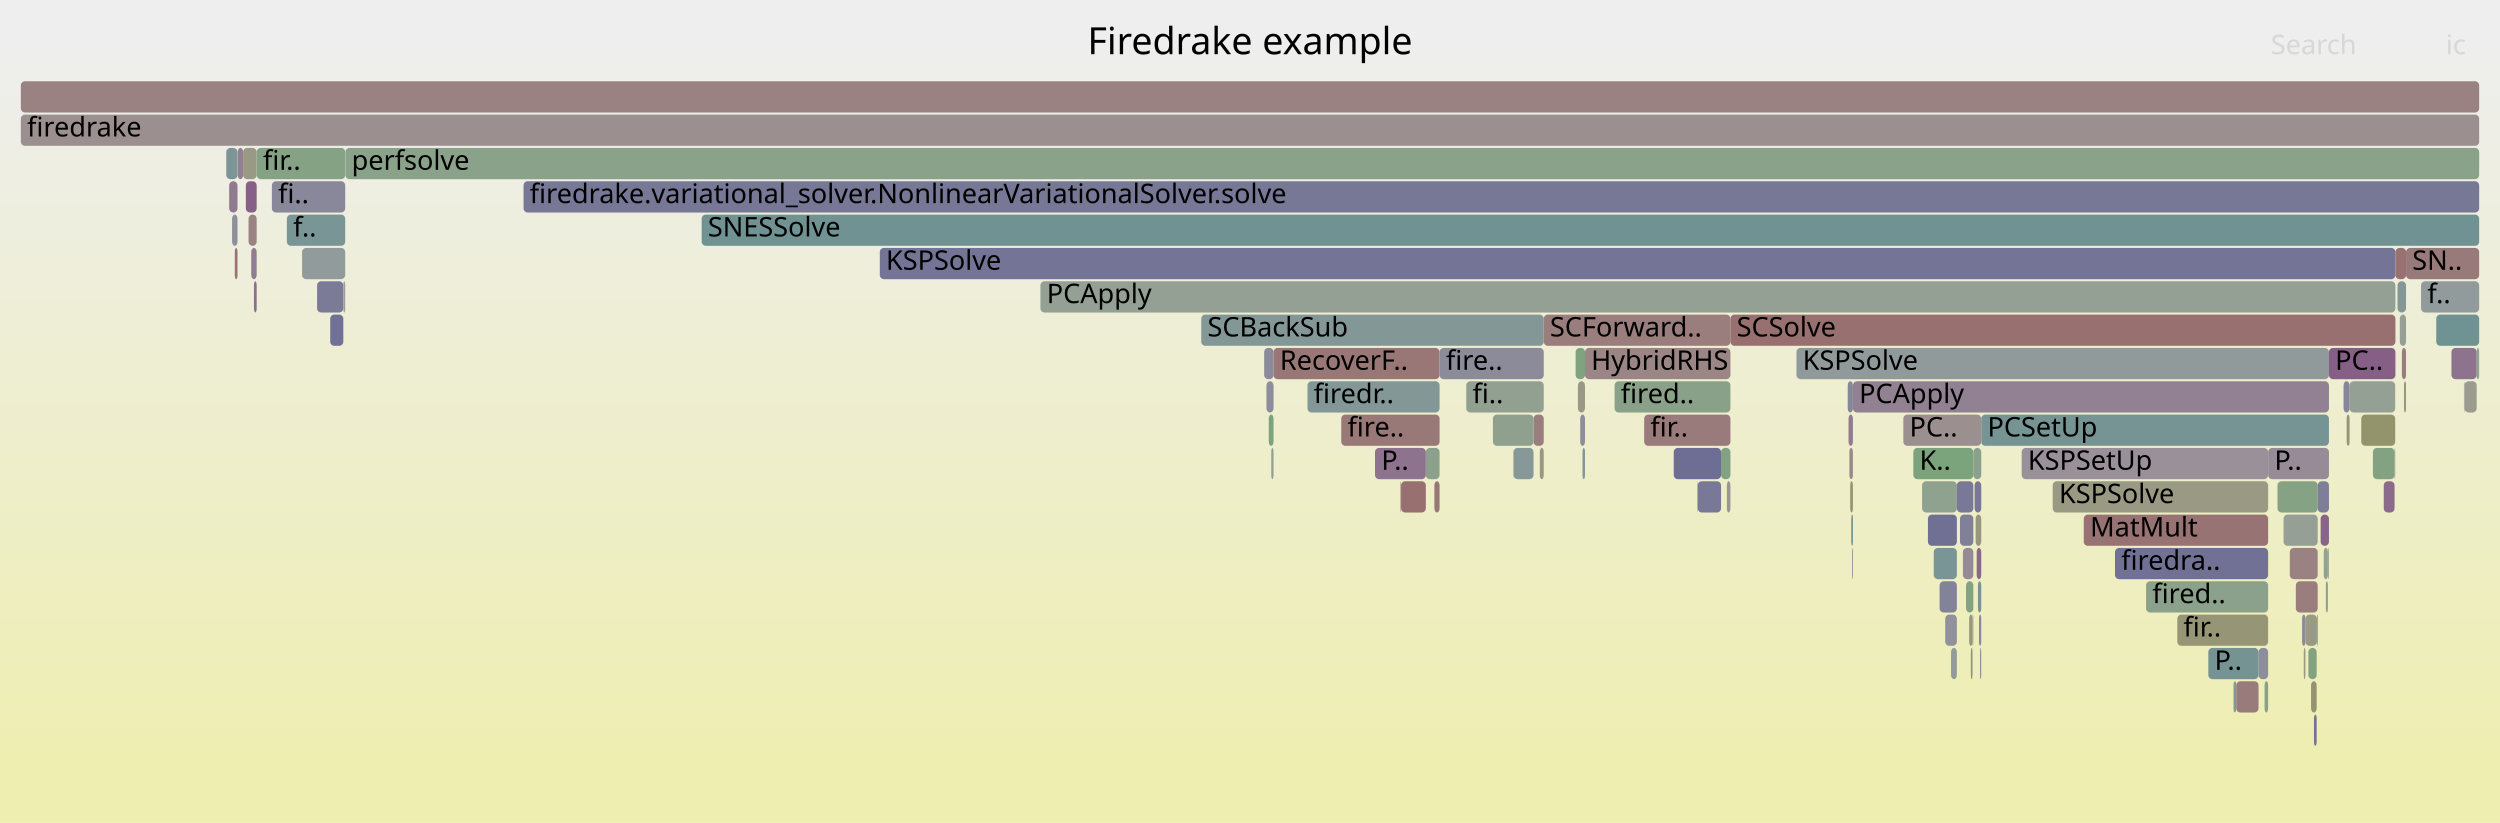
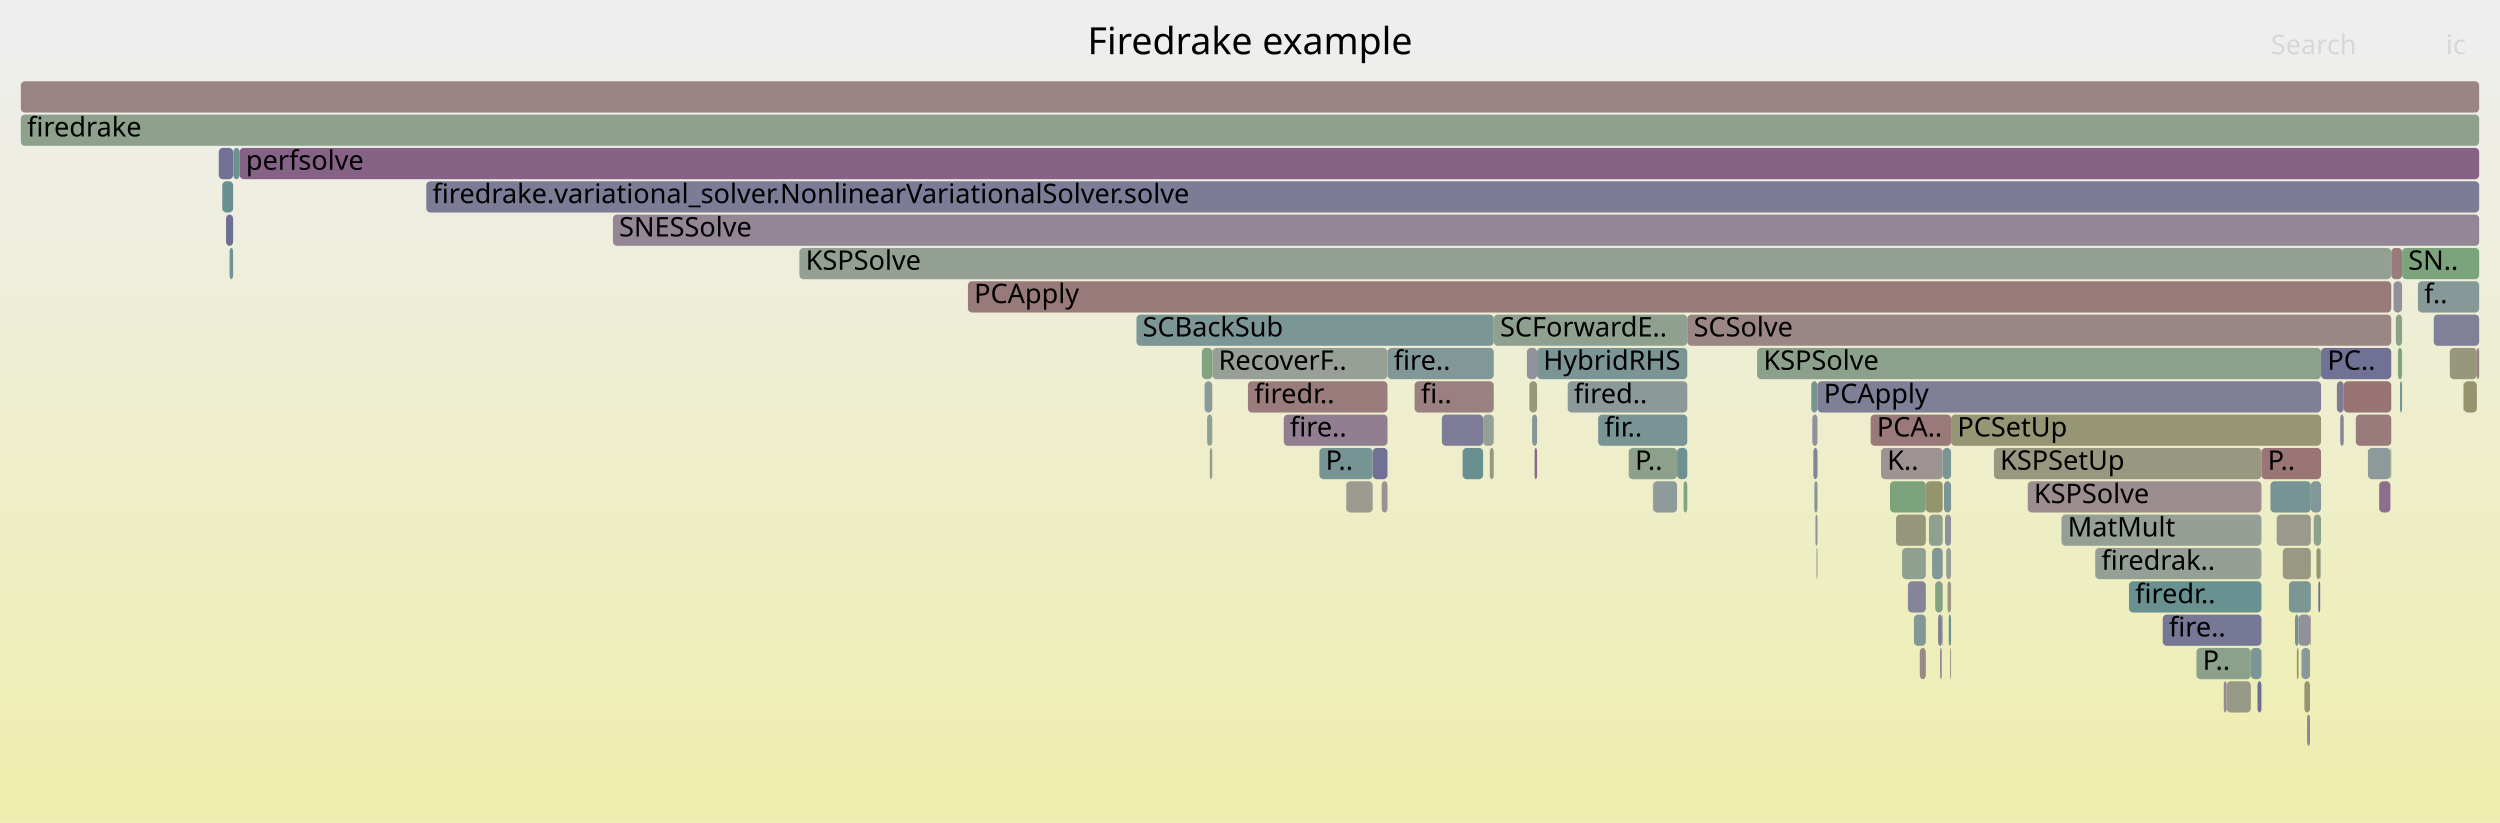
<svg xmlns="http://www.w3.org/2000/svg" version="1.1" width="1200" height="395" viewBox="0 0 1200 395">
  <defs>
    <linearGradient id="background" y1="0" y2="1" x1="0" x2="0">
      <stop stop-color="#eeeeee" offset="5%" />
      <stop stop-color="#eeeeb0" offset="95%" />
    </linearGradient>
  </defs>
  <style type="text/css">
	text { font-family:Verdana; font-size:13px; fill:rgb(0,0,0); }
	#search, #ignorecase { opacity:0.1; cursor:pointer; }
	#search:hover, #search.show, #ignorecase:hover, #ignorecase.show { opacity:1; }
	#subtitle { text-anchor:middle; font-color:rgb(160,160,160); }
	#title { text-anchor:middle; font-size:18px}
	#unzoom { cursor:pointer; }
	#frames &gt; *:hover { stroke:black; stroke-width:0.5; cursor:pointer; }
	.hide { display:none; }
	.parent { opacity:0.5; }
</style>
  <rect x="0.0" y="0" width="1200.0" height="395.0" fill="url(#background)" />
  <text id="title" x="600.00" y="26">Firedrake example</text>
  <text id="details" x="10.00" y="377"> </text>
  <text id="unzoom" x="10.00" y="26" class="hide">Reset Zoom</text>
  <text id="search" x="1090.00" y="26">Search</text>
  <text id="ignorecase" x="1174.00" y="26">ic</text>
  <text id="matched" x="1090.00" y="377"> </text>
  <g id="frames">
    <g>
-       <rect x="947.2" y="215" width="3.8" height="15.0" fill="rgb(139.205,161.06,139.205)" rx="2" ry="2" />
-       <text x="950.24" y="225.5" />
-     </g>
-     <g>
-       <rect x="627.6" y="183" width="63.4" height="15.0" fill="rgb(130.577,150.89,150.89)" rx="2" ry="2" />
-       <text x="630.56" y="193.5">firedr..</text>
-     </g>
-     <g>
-       <rect x="152.2" y="135" width="12.6" height="15.0" fill="rgb(123.295,123.295,151.283)" rx="2" ry="2" />
-       <text x="155.22" y="145.5" />
-     </g>
-     <g>
-       <rect x="606.8" y="167" width="4.5" height="15.0" fill="rgb(138.361,138.361,154.199)" rx="2" ry="2" />
-       <text x="609.75" y="177.5" />
-     </g>
-     <g>
-       <rect x="951.0" y="199" width="166.9" height="15.0" fill="rgb(118.939,147.873,147.873)" rx="2" ry="2" />
-       <text x="953.98" y="209.5">PCSetUp</text>
-     </g>
-     <g>
-       <rect x="1127.8" y="183" width="21.9" height="15.0" fill="rgb(146.536,159.866,146.536)" rx="2" ry="2" />
-       <text x="1130.83" y="193.5" />
-     </g>
-     <g>
-       <rect x="889.0" y="263" width="0.4" height="15.0" fill="rgb(147.805,131.875,147.805)" rx="2" ry="2" />
-       <text x="891.96" y="273.5" />
-     </g>
-     <g>
-       <rect x="1188.8" y="167" width="1.2" height="15.0" fill="rgb(145.276,160.071,145.276)" rx="2" ry="2" />
-       <text x="1191.80" y="177.5" />
-     </g>
-     <g>
-       <rect x="10.0" y="39" width="1180.0" height="15.0" fill="rgb(154.341,129.95,129.95)" rx="2" ry="2" />
+       <rect x="924.4" y="231" width="8.1" height="15.0" fill="rgb(147.948,147.948,109.288)" rx="2" ry="2" />
+       <text x="927.38" y="241.5" />
+     </g>
+     <g>
+       <rect x="711.9" y="199" width="5.1" height="15.0" fill="rgb(147.363,159.732,147.363)" rx="2" ry="2" />
+       <text x="714.87" y="209.5" />
+     </g>
+     <g>
+       <rect x="925.9" y="247" width="6.6" height="15.0" fill="rgb(143.948,160.288,143.948)" rx="2" ry="2" />
+       <text x="928.89" y="257.5" />
+     </g>
+     <g>
+       <rect x="910.1" y="247" width="14.3" height="15.0" fill="rgb(150.492,150.492,121.615)" rx="2" ry="2" />
+       <text x="913.10" y="257.5" />
+     </g>
+     <g>
+       <rect x="580.7" y="215" width="1.2" height="15.0" fill="rgb(154.563,154.563,141.342)" rx="2" ry="2" />
+       <text x="583.66" y="225.5" />
+     </g>
+     <g>
+       <rect x="106.7" y="87" width="5.2" height="15.0" fill="rgb(104.555,144.144,144.144)" rx="2" ry="2" />
+       <text x="109.73" y="97.5" />
+     </g>
+     <g>
+       <rect x="294.2" y="103" width="895.8" height="15.0" fill="rgb(148.77,134.348,148.77)" rx="2" ry="2" />
+       <text x="297.16" y="113.5">SNESSolve</text>
+     </g>
+     <g>
+       <rect x="112.0" y="71" width="3.0" height="15.0" fill="rgb(107.01,144.78,144.78)" rx="2" ry="2" />
+       <text x="114.99" y="81.5" />
+     </g>
+     <g>
+       <rect x="545.5" y="151" width="171.5" height="15.0" fill="rgb(123.958,149.174,149.174)" rx="2" ry="2" />
+       <text x="548.45" y="161.5">SCBackSub</text>
+     </g>
+     <g>
+       <rect x="932.1" y="295" width="0.4" height="15.0" fill="rgb(155.142,155.142,144.152)" rx="2" ry="2" />
+       <text x="935.08" y="305.5" />
+     </g>
+     <g>
+       <rect x="935.4" y="295" width="1.1" height="15.0" fill="rgb(107.174,144.823,144.823)" rx="2" ry="2" />
+       <text x="938.37" y="305.5" />
+     </g>
+     <g>
+       <rect x="928.9" y="279" width="3.6" height="15.0" fill="rgb(130.935,162.406,130.935)" rx="2" ry="2" />
+       <text x="931.86" y="289.5" />
+     </g>
+     <g>
+       <rect x="1147.4" y="215" width="0.4" height="15.0" fill="rgb(125.36,163.314,125.36)" rx="2" ry="2" />
+       <text x="1150.40" y="225.5" />
+     </g>
+     <g>
+       <rect x="1005.7" y="263" width="79.8" height="15.0" fill="rgb(149.036,159.459,149.036)" rx="2" ry="2" />
+       <text x="1008.68" y="273.5">firedrak..</text>
+     </g>
+     <g>
+       <rect x="902.9" y="215" width="29.6" height="15.0" fill="rgb(156.519,146.647,146.647)" rx="2" ry="2" />
+       <text x="905.86" y="225.5">K..</text>
+     </g>
+     <g>
+       <rect x="646.1" y="231" width="0.2" height="15.0" fill="rgb(135.498,152.166,152.166)" rx="2" ry="2" />
+       <text x="649.08" y="241.5" />
+     </g>
+     <g>
+       <rect x="105.0" y="71" width="6.9" height="15.0" fill="rgb(112.506,112.506,149.195)" rx="2" ry="2" />
+       <text x="107.96" y="81.5" />
+     </g>
+     <g>
+       <rect x="805.0" y="215" width="4.9" height="15.0" fill="rgb(109.468,145.418,145.418)" rx="2" ry="2" />
+       <text x="808.02" y="225.5" />
+     </g>
+     <g>
+       <rect x="869.4" y="183" width="3.0" height="15.0" fill="rgb(118.702,147.812,147.812)" rx="2" ry="2" />
+       <text x="872.43" y="193.5" />
+     </g>
+     <g>
+       <rect x="663.2" y="231" width="2.8" height="15.0" fill="rgb(156.157,143.869,143.869)" rx="2" ry="2" />
+       <text x="666.20" y="241.5" />
+     </g>
+     <g>
+       <rect x="1021.9" y="279" width="63.6" height="15.0" fill="rgb(105.932,144.501,144.501)" rx="2" ry="2" />
+       <text x="1024.89" y="289.5">firedr..</text>
+     </g>
+     <g>
+       <rect x="870.9" y="231" width="1.5" height="15.0" fill="rgb(130.336,150.828,150.828)" rx="2" ry="2" />
+       <text x="873.93" y="241.5" />
+     </g>
+     <g>
+       <rect x="658.9" y="215" width="7.1" height="15.0" fill="rgb(112.784,112.784,149.248)" rx="2" ry="2" />
+       <text x="661.87" y="225.5" />
+     </g>
+     <g>
+       <rect x="1182.4" y="183" width="0.1" height="15.0" fill="rgb(129.6,150.637,150.637)" rx="2" ry="2" />
+       <text x="1185.36" y="193.5" />
+     </g>
+     <g>
+       <rect x="736.6" y="215" width="1.2" height="15.0" fill="rgb(137.037,104.283,137.037)" rx="2" ry="2" />
+       <text x="739.56" y="225.5" />
+     </g>
+     <g>
+       <rect x="781.8" y="215" width="23.2" height="15.0" fill="rgb(139.648,160.987,139.648)" rx="2" ry="2" />
+       <text x="784.84" y="225.5">P..</text>
+     </g>
+     <g>
+       <rect x="1148.9" y="135" width="4.1" height="15.0" fill="rgb(145.1,145.1,155.503)" rx="2" ry="2" />
+       <text x="1151.87" y="145.5" />
+     </g>
+     <g>
+       <rect x="934.8" y="279" width="1.7" height="15.0" fill="rgb(152.676,152.676,132.199)" rx="2" ry="2" />
+       <text x="937.80" y="289.5" />
+     </g>
+     <g>
+       <rect x="793.6" y="231" width="11.4" height="15.0" fill="rgb(143.477,154.235,154.235)" rx="2" ry="2" />
+       <text x="796.59" y="241.5" />
+     </g>
+     <g>
+       <rect x="1101.6" y="295" width="1.7" height="15.0" fill="rgb(114.744,146.785,146.785)" rx="2" ry="2" />
+       <text x="1104.61" y="305.5" />
+     </g>
+     <g>
+       <rect x="1102.5" y="311" width="0.8" height="15.0" fill="rgb(147.713,147.713,108.146)" rx="2" ry="2" />
+       <text x="1105.47" y="321.5" />
+     </g>
+     <g>
+       <rect x="1142.0" y="231" width="5.4" height="15.0" fill="rgb(139.691,111.084,139.691)" rx="2" ry="2" />
+       <text x="1144.98" y="241.5" />
+     </g>
+     <g>
+       <rect x="933.1" y="231" width="3.4" height="15.0" fill="rgb(122.796,148.873,148.873)" rx="2" ry="2" />
+       <text x="936.07" y="241.5" />
+     </g>
+     <g>
+       <rect x="715.1" y="215" width="1.9" height="15.0" fill="rgb(151.581,151.581,126.894)" rx="2" ry="2" />
+       <text x="718.06" y="225.5" />
+     </g>
+     <g>
+       <rect x="808.1" y="231" width="1.8" height="15.0" fill="rgb(128.504,162.802,128.504)" rx="2" ry="2" />
+       <text x="811.12" y="241.5" />
+     </g>
+     <g>
+       <rect x="1123.3" y="199" width="1.7" height="15.0" fill="rgb(134.077,134.077,153.37)" rx="2" ry="2" />
+       <text x="1126.31" y="209.5" />
+     </g>
+     <g>
+       <rect x="599.0" y="183" width="67.0" height="15.0" fill="rgb(153.624,124.454,124.454)" rx="2" ry="2" />
+       <text x="602.03" y="193.5">firedr..</text>
+     </g>
+     <g>
+       <rect x="767.1" y="199" width="42.8" height="15.0" fill="rgb(120.113,148.178,148.178)" rx="2" ry="2" />
+       <text x="770.15" y="209.5">fir..</text>
+     </g>
+     <g>
+       <rect x="869.9" y="199" width="2.5" height="15.0" fill="rgb(145.377,145.377,155.557)" rx="2" ry="2" />
+       <text x="872.93" y="209.5" />
+     </g>
+     <g>
+       <rect x="915.8" y="279" width="8.6" height="15.0" fill="rgb(133.329,133.329,153.225)" rx="2" ry="2" />
+       <text x="918.82" y="289.5" />
+     </g>
+     <g>
+       <rect x="907.2" y="231" width="17.2" height="15.0" fill="rgb(125.07,163.361,125.07)" rx="2" ry="2" />
+       <text x="910.23" y="241.5" />
+     </g>
+     <g>
+       <rect x="1113.8" y="263" width="0.3" height="15.0" fill="rgb(141.569,160.675,141.569)" rx="2" ry="2" />
+       <text x="1116.78" y="273.5" />
+     </g>
+     <g>
+       <rect x="1147.8" y="119" width="5.2" height="15.0" fill="rgb(153.474,123.301,123.301)" rx="2" ry="2" />
+       <text x="1150.81" y="129.5" />
+     </g>
+     <g>
+       <rect x="936.0" y="311" width="0.5" height="15.0" fill="rgb(155.049,155.049,143.699)" rx="2" ry="2" />
+       <text x="938.95" y="321.5" />
+     </g>
+     <g>
+       <rect x="204.6" y="87" width="985.4" height="15.0" fill="rgb(123.581,123.581,151.338)" rx="2" ry="2" />
+       <text x="207.59" y="97.5">firedrake.variational_solver.NonlinearVariationalSolver.solve</text>
+     </g>
+     <g>
+       <rect x="1083.6" y="327" width="1.9" height="15.0" fill="rgb(109.069,109.069,148.53)" rx="2" ry="2" />
+       <text x="1086.57" y="337.5" />
+     </g>
+     <g>
+       <rect x="1054.3" y="311" width="26.1" height="15.0" fill="rgb(139.208,161.059,139.208)" rx="2" ry="2" />
+       <text x="1057.29" y="321.5">P..</text>
+     </g>
+     <g>
+       <rect x="931.2" y="311" width="0.9" height="15.0" fill="rgb(145.36,145.36,155.554)" rx="2" ry="2" />
+       <text x="934.21" y="321.5" />
+     </g>
+     <g>
+       <rect x="872.4" y="183" width="241.7" height="15.0" fill="rgb(127.115,127.115,152.022)" rx="2" ry="2" />
+       <text x="875.42" y="193.5">PCApply</text>
+     </g>
+     <g>
+       <rect x="870.4" y="215" width="2.0" height="15.0" fill="rgb(132.345,132.345,153.035)" rx="2" ry="2" />
+       <text x="873.43" y="225.5" />
+     </g>
+     <g>
+       <rect x="1098.7" y="279" width="10.5" height="15.0" fill="rgb(123.693,149.105,149.105)" rx="2" ry="2" />
+       <text x="1101.67" y="289.5" />
+     </g>
+     <g>
+       <rect x="913.0" y="263" width="11.4" height="15.0" fill="rgb(144.065,160.268,144.065)" rx="2" ry="2" />
+       <text x="915.96" y="273.5" />
+     </g>
+     <g>
+       <rect x="1108.9" y="295" width="0.3" height="15.0" fill="rgb(153.4,122.732,122.732)" rx="2" ry="2" />
+       <text x="1111.86" y="305.5" />
+     </g>
+     <g>
+       <rect x="1160.6" y="135" width="29.4" height="15.0" fill="rgb(134.129,151.811,151.811)" rx="2" ry="2" />
+       <text x="1163.60" y="145.5">f..</text>
+     </g>
+     <g>
+       <rect x="1110.6" y="247" width="3.5" height="15.0" fill="rgb(143.445,160.369,143.445)" rx="2" ry="2" />
+       <text x="1113.56" y="257.5" />
+     </g>
+     <g>
+       <rect x="702.0" y="215" width="0.1" height="15.0" fill="rgb(116.904,147.345,147.345)" rx="2" ry="2" />
+       <text x="704.99" y="225.5" />
+     </g>
+     <g>
+       <rect x="936.5" y="199" width="177.6" height="15.0" fill="rgb(149.56,149.56,117.097)" rx="2" ry="2" />
+       <text x="939.53" y="209.5">PCSetUp</text>
+     </g>
+     <g>
+       <rect x="933.6" y="247" width="2.9" height="15.0" fill="rgb(144.031,144.031,155.296)" rx="2" ry="2" />
+       <text x="936.65" y="257.5" />
+     </g>
+     <g>
+       <rect x="1103.3" y="295" width="5.6" height="15.0" fill="rgb(145.272,145.272,155.536)" rx="2" ry="2" />
+       <text x="1106.33" y="305.5" />
+     </g>
+     <g>
+       <rect x="734.1" y="183" width="3.7" height="15.0" fill="rgb(150.543,150.543,121.86)" rx="2" ry="2" />
+       <text x="737.14" y="193.5" />
+     </g>
+     <g>
+       <rect x="1152.0" y="183" width="1.0" height="15.0" fill="rgb(116.234,147.172,147.172)" rx="2" ry="2" />
+       <text x="1154.97" y="193.5" />
+     </g>
+     <g>
+       <rect x="1153.0" y="119" width="37.0" height="15.0" fill="rgb(123.74,163.577,123.74)" rx="2" ry="2" />
+       <text x="1155.96" y="129.5">SN..</text>
+     </g>
+     <g>
+       <rect x="1121.7" y="183" width="3.3" height="15.0" fill="rgb(124.293,124.293,151.476)" rx="2" ry="2" />
+       <text x="1124.66" y="193.5" />
+     </g>
+     <g>
+       <rect x="927.4" y="263" width="5.1" height="15.0" fill="rgb(131.503,151.131,151.131)" rx="2" ry="2" />
+       <text x="930.37" y="273.5" />
+     </g>
+     <g>
+       <rect x="616.2" y="199" width="49.8" height="15.0" fill="rgb(145.369,125.633,145.369)" rx="2" ry="2" />
+       <text x="619.16" y="209.5">fire..</text>
+     </g>
+     <g>
+       <rect x="666.0" y="167" width="51.0" height="15.0" fill="rgb(129.653,150.651,150.651)" rx="2" ry="2" />
+       <text x="668.97" y="177.5">fire..</text>
+     </g>
+     <g>
+       <rect x="989.5" y="247" width="96.0" height="15.0" fill="rgb(148.861,159.488,148.861)" rx="2" ry="2" />
+       <text x="992.48" y="257.5">MatMult</text>
+     </g>
+     <g>
+       <rect x="1109.2" y="231" width="4.9" height="15.0" fill="rgb(130.304,150.82,150.82)" rx="2" ry="2" />
+       <text x="1112.22" y="241.5" />
+     </g>
+     <g>
+       <rect x="10.0" y="55" width="1180.0" height="15.0" fill="rgb(140.732,160.811,140.732)" rx="2" ry="2" />
+       <text x="13.00" y="65.5">firedrake</text>
+     </g>
+     <g>
+       <rect x="633.3" y="215" width="25.6" height="15.0" fill="rgb(117.836,147.587,147.587)" rx="2" ry="2" />
+       <text x="636.29" y="225.5">P..</text>
+     </g>
+     <g>
+       <rect x="1107.4" y="343" width="1.4" height="15.0" fill="rgb(135.162,135.162,153.58)" rx="2" ry="2" />
+       <text x="1110.44" y="353.5" />
+     </g>
+     <g>
+       <rect x="115.0" y="71" width="1075.0" height="15.0" fill="rgb(134.731,98.373,134.731)" rx="2" ry="2" />
+       <text x="118.03" y="81.5">perfsolve</text>
+     </g>
+     <g>
+       <rect x="1136.6" y="215" width="10.8" height="15.0" fill="rgb(142.419,153.961,153.961)" rx="2" ry="2" />
+       <text x="1139.57" y="225.5" />
+     </g>
+     <g>
+       <rect x="957.1" y="215" width="128.4" height="15.0" fill="rgb(151.78,151.78,127.858)" rx="2" ry="2" />
+       <text x="960.06" y="225.5">KSPSetUp</text>
+     </g>
+     <g>
+       <rect x="1085.5" y="215" width="28.6" height="15.0" fill="rgb(152.716,117.492,117.492)" rx="2" ry="2" />
+       <text x="1088.49" y="225.5">P..</text>
+     </g>
+     <g>
+       <rect x="108.5" y="103" width="3.4" height="15.0" fill="rgb(111.417,111.417,148.984)" rx="2" ry="2" />
+       <text x="111.50" y="113.5" />
+     </g>
+     <g>
+       <rect x="1080.4" y="311" width="5.1" height="15.0" fill="rgb(124.261,149.253,149.253)" rx="2" ry="2" />
+       <text x="1083.45" y="321.5" />
+     </g>
+     <g>
+       <rect x="1150.0" y="151" width="3.0" height="15.0" fill="rgb(137.167,161.391,137.167)" rx="2" ry="2" />
+       <text x="1152.99" y="161.5" />
+     </g>
+     <g>
+       <rect x="1114.1" y="167" width="33.7" height="15.0" fill="rgb(112.672,112.672,149.227)" rx="2" ry="2" />
+       <text x="1117.15" y="177.5">PC..</text>
+     </g>
+     <g>
+       <rect x="973.3" y="231" width="112.2" height="15.0" fill="rgb(155.961,142.37,142.37)" rx="2" ry="2" />
+       <text x="976.27" y="241.5">KSPSolve</text>
+     </g>
+     <g>
+       <rect x="1175.9" y="167" width="13.0" height="15.0" fill="rgb(150.99,150.99,124.027)" rx="2" ry="2" />
+       <text x="1178.87" y="177.5" />
+     </g>
+     <g>
+       <rect x="921.5" y="311" width="2.9" height="15.0" fill="rgb(155.1,135.769,135.769)" rx="2" ry="2" />
+       <text x="924.53" y="321.5" />
+     </g>
+     <g>
+       <rect x="679.0" y="183" width="38.0" height="15.0" fill="rgb(154.065,127.834,127.834)" rx="2" ry="2" />
+       <text x="682.04" y="193.5">fi..</text>
+     </g>
+     <g>
+       <rect x="1151.0" y="167" width="2.0" height="15.0" fill="rgb(125.644,163.267,125.644)" rx="2" ry="2" />
+       <text x="1153.98" y="177.5" />
+     </g>
+     <g>
+       <rect x="110.2" y="119" width="1.7" height="15.0" fill="rgb(111.063,145.831,145.831)" rx="2" ry="2" />
+       <text x="113.22" y="129.5" />
+     </g>
+     <g>
+       <rect x="1125.0" y="183" width="22.8" height="15.0" fill="rgb(152.522,116.003,116.003)" rx="2" ry="2" />
+       <text x="1127.97" y="193.5" />
+     </g>
+     <g>
+       <rect x="897.9" y="199" width="38.6" height="15.0" fill="rgb(153.128,120.645,120.645)" rx="2" ry="2" />
+       <text x="900.90" y="209.5">PCA..</text>
+     </g>
+     <g>
+       <rect x="1188.9" y="167" width="1.1" height="15.0" fill="rgb(154.246,129.22,129.22)" rx="2" ry="2" />
+       <text x="1191.85" y="177.5" />
+     </g>
+     <g>
+       <rect x="578.2" y="183" width="3.7" height="15.0" fill="rgb(138.001,152.815,152.815)" rx="2" ry="2" />
+       <text x="581.16" y="193.5" />
+     </g>
+     <g>
+       <rect x="576.9" y="167" width="5.0" height="15.0" fill="rgb(127.617,162.946,127.617)" rx="2" ry="2" />
+       <text x="579.90" y="177.5" />
+     </g>
+     <g>
+       <rect x="934.2" y="263" width="2.3" height="15.0" fill="rgb(148.923,159.478,148.923)" rx="2" ry="2" />
+       <text x="937.22" y="273.5" />
+     </g>
+     <g>
+       <rect x="930.3" y="295" width="1.8" height="15.0" fill="rgb(125.32,125.32,151.675)" rx="2" ry="2" />
+       <text x="933.34" y="305.5" />
+     </g>
+     <g>
+       <rect x="1089.8" y="231" width="19.4" height="15.0" fill="rgb(118.855,147.851,147.851)" rx="2" ry="2" />
+       <text x="1092.81" y="241.5" />
+     </g>
+     <g>
+       <rect x="1168.2" y="151" width="21.8" height="15.0" fill="rgb(128.237,128.237,152.24)" rx="2" ry="2" />
+       <text x="1171.24" y="161.5" />
+     </g>
+     <g>
+       <rect x="1130.8" y="199" width="17.0" height="15.0" fill="rgb(153.393,122.683,122.683)" rx="2" ry="2" />
+       <text x="1133.77" y="209.5" />
+     </g>
+     <g>
+       <rect x="871.4" y="247" width="1.0" height="15.0" fill="rgb(144.583,144.583,155.403)" rx="2" ry="2" />
+       <text x="874.43" y="257.5" />
+     </g>
+     <g>
+       <rect x="871.9" y="263" width="0.5" height="15.0" fill="rgb(141.761,160.643,141.761)" rx="2" ry="2" />
+       <text x="874.92" y="273.5" />
+     </g>
+     <g>
+       <rect x="1182.5" y="183" width="0.1" height="15.0" fill="rgb(125.394,149.546,149.546)" rx="2" ry="2" />
+       <text x="1185.49" y="193.5" />
+     </g>
+     <g>
+       <rect x="717.0" y="151" width="92.9" height="15.0" fill="rgb(143.632,160.339,143.632)" rx="2" ry="2" />
+       <text x="720.01" y="161.5">SCForwardE..</text>
+     </g>
+     <g>
+       <rect x="1067.4" y="327" width="1.4" height="15.0" fill="rgb(149.536,136.311,149.536)" rx="2" ry="2" />
+       <text x="1070.37" y="337.5" />
+     </g>
+     <g>
+       <rect x="1038.1" y="295" width="47.4" height="15.0" fill="rgb(118.72,118.72,150.398)" rx="2" ry="2" />
+       <text x="1041.09" y="305.5">fire..</text>
+     </g>
+     <g>
+       <rect x="735.4" y="199" width="2.4" height="15.0" fill="rgb(131.439,151.114,151.114)" rx="2" ry="2" />
+       <text x="738.35" y="209.5" />
+     </g>
+     <g>
+       <rect x="809.9" y="151" width="337.9" height="15.0" fill="rgb(154.837,133.751,133.751)" rx="2" ry="2" />
+       <text x="812.94" y="161.5">SCSolve</text>
+     </g>
+     <g>
+       <rect x="1095.7" y="263" width="13.5" height="15.0" fill="rgb(152.433,152.433,131.024)" rx="2" ry="2" />
+       <text x="1098.73" y="273.5" />
+     </g>
+     <g>
+       <rect x="1112.8" y="279" width="0.9" height="15.0" fill="rgb(111.114,111.114,148.925)" rx="2" ry="2" />
+       <text x="1115.81" y="289.5" />
+     </g>
+     <g>
+       <rect x="581.9" y="167" width="84.1" height="15.0" fill="rgb(150.962,159.146,150.962)" rx="2" ry="2" />
+       <text x="584.90" y="177.5">RecoverF..</text>
+     </g>
+     <g>
+       <rect x="1182.6" y="183" width="6.3" height="15.0" fill="rgb(147.83,147.83,108.715)" rx="2" ry="2" />
+       <text x="1185.65" y="193.5" />
+     </g>
+     <g>
+       <rect x="752.5" y="183" width="57.4" height="15.0" fill="rgb(139.362,153.168,153.168)" rx="2" ry="2" />
+       <text x="755.46" y="193.5">fired..</text>
+     </g>
+     <g>
+       <rect x="918.7" y="295" width="5.7" height="15.0" fill="rgb(131.928,151.241,151.241)" rx="2" ry="2" />
+       <text x="921.67" y="305.5" />
+     </g>
+     <g>
+       <rect x="1092.8" y="247" width="16.4" height="15.0" fill="rgb(154.255,154.255,139.852)" rx="2" ry="2" />
+       <text x="1095.77" y="257.5" />
+     </g>
+     <g>
+       <rect x="932.5" y="215" width="4.0" height="15.0" fill="rgb(123.498,149.055,149.055)" rx="2" ry="2" />
+       <text x="935.49" y="225.5" />
+     </g>
+     <g>
+       <rect x="579.4" y="199" width="2.5" height="15.0" fill="rgb(144.689,160.167,144.689)" rx="2" ry="2" />
+       <text x="582.41" y="209.5" />
+     </g>
+     <g>
+       <rect x="1068.8" y="327" width="11.6" height="15.0" fill="rgb(153.285,153.285,135.152)" rx="2" ry="2" />
+       <text x="1071.78" y="337.5" />
+     </g>
+     <g>
+       <rect x="732.9" y="167" width="4.9" height="15.0" fill="rgb(145.578,145.578,155.596)" rx="2" ry="2" />
+       <text x="735.92" y="177.5" />
+     </g>
+     <g>
+       <rect x="793.4" y="231" width="0.2" height="15.0" fill="rgb(153.419,122.88,122.88)" rx="2" ry="2" />
+       <text x="796.43" y="241.5" />
+     </g>
+     <g>
+       <rect x="737.8" y="167" width="72.1" height="15.0" fill="rgb(123.101,148.952,148.952)" rx="2" ry="2" />
+       <text x="740.77" y="177.5">HybridRHS</text>
+     </g>
+     <g>
+       <rect x="692.1" y="199" width="19.8" height="15.0" fill="rgb(124.804,124.804,151.575)" rx="2" ry="2" />
+       <text x="695.11" y="209.5" />
+     </g>
+     <g>
+       <rect x="843.4" y="167" width="270.7" height="15.0" fill="rgb(140.44,160.859,140.44)" rx="2" ry="2" />
+       <text x="846.45" y="177.5">KSPSolve</text>
+     </g>
+     <g>
+       <rect x="383.7" y="119" width="764.1" height="15.0" fill="rgb(147.687,159.679,147.687)" rx="2" ry="2" />
+       <text x="386.72" y="129.5">KSPSolve</text>
+     </g>
+     <g>
+       <rect x="10.0" y="39" width="1180.0" height="15.0" fill="rgb(154.668,132.452,132.452)" rx="2" ry="2" />
      <text x="13.00" y="49.5" />
    </g>
    <g>
-       <rect x="1150.8" y="135" width="4.1" height="15.0" fill="rgb(132.407,151.365,151.365)" rx="2" ry="2" />
-       <text x="1153.83" y="145.5" />
-     </g>
-     <g>
-       <rect x="949.9" y="295" width="1.1" height="15.0" fill="rgb(137.85,137.85,154.1)" rx="2" ry="2" />
-       <text x="952.91" y="305.5" />
-     </g>
-     <g>
-       <rect x="1152.9" y="167" width="2.0" height="15.0" fill="rgb(153.837,126.086,126.086)" rx="2" ry="2" />
-       <text x="1155.91" y="177.5" />
-     </g>
-     <g>
-       <rect x="889.4" y="183" width="228.5" height="15.0" fill="rgb(146.499,128.529,146.499)" rx="2" ry="2" />
-       <text x="892.37" y="193.5">PCApply</text>
-     </g>
-     <g>
-       <rect x="116.7" y="71" width="6.5" height="15.0" fill="rgb(153.128,153.128,134.39)" rx="2" ry="2" />
-       <text x="119.69" y="81.5" />
-     </g>
-     <g>
-       <rect x="888.6" y="247" width="0.8" height="15.0" fill="rgb(109.061,145.312,145.312)" rx="2" ry="2" />
-       <text x="891.55" y="257.5" />
-     </g>
-     <g>
-       <rect x="1015.2" y="263" width="73.5" height="15.0" fill="rgb(113.407,113.407,149.369)" rx="2" ry="2" />
-       <text x="1018.19" y="273.5">firedra..</text>
-     </g>
-     <g>
-       <rect x="1099.1" y="263" width="13.4" height="15.0" fill="rgb(154.382,130.266,130.266)" rx="2" ry="2" />
-       <text x="1102.08" y="273.5" />
-     </g>
-     <g>
-       <rect x="826.1" y="215" width="4.5" height="15.0" fill="rgb(130.025,162.554,130.025)" rx="2" ry="2" />
-       <text x="829.08" y="225.5" />
-     </g>
-     <g>
-       <rect x="775.0" y="183" width="55.6" height="15.0" fill="rgb(137.226,161.382,137.226)" rx="2" ry="2" />
-       <text x="777.96" y="193.5">fired..</text>
-     </g>
-     <g>
-       <rect x="130.5" y="87" width="35.2" height="15.0" fill="rgb(136.374,136.374,153.814)" rx="2" ry="2" />
-       <text x="133.49" y="97.5">fi..</text>
-     </g>
-     <g>
-       <rect x="1109.3" y="327" width="2.7" height="15.0" fill="rgb(148.347,148.347,111.222)" rx="2" ry="2" />
-       <text x="1112.35" y="337.5" />
-     </g>
-     <g>
-       <rect x="789.2" y="199" width="41.4" height="15.0" fill="rgb(153.449,123.106,123.106)" rx="2" ry="2" />
-       <text x="792.18" y="209.5">fir..</text>
-     </g>
-     <g>
-       <rect x="726.4" y="215" width="0.1" height="15.0" fill="rgb(148.175,148.175,110.386)" rx="2" ry="2" />
-       <text x="729.36" y="225.5" />
-     </g>
-     <g>
-       <rect x="1000.2" y="247" width="88.5" height="15.0" fill="rgb(152.453,115.471,115.471)" rx="2" ry="2" />
-       <text x="1003.25" y="257.5">MatMult</text>
-     </g>
-     <g>
-       <rect x="1084.1" y="311" width="4.6" height="15.0" fill="rgb(141.005,141.005,154.711)" rx="2" ry="2" />
-       <text x="1087.11" y="321.5" />
-     </g>
-     <g>
-       <rect x="936.5" y="311" width="2.8" height="15.0" fill="rgb(145.279,154.702,154.702)" rx="2" ry="2" />
-       <text x="939.51" y="321.5" />
-     </g>
-     <g>
-       <rect x="672.5" y="231" width="11.9" height="15.0" fill="rgb(152.063,112.486,112.486)" rx="2" ry="2" />
-       <text x="675.47" y="241.5" />
-     </g>
-     <g>
-       <rect x="607.9" y="183" width="3.4" height="15.0" fill="rgb(140.203,140.203,154.555)" rx="2" ry="2" />
-       <text x="610.90" y="193.5" />
-     </g>
-     <g>
-       <rect x="119.3" y="103" width="3.9" height="15.0" fill="rgb(154.489,131.086,131.086)" rx="2" ry="2" />
-       <text x="122.32" y="113.5" />
-     </g>
-     <g>
-       <rect x="145.0" y="119" width="20.7" height="15.0" fill="rgb(145.453,154.747,154.747)" rx="2" ry="2" />
-       <text x="147.98" y="129.5" />
-     </g>
-     <g>
-       <rect x="814.7" y="231" width="0.2" height="15.0" fill="rgb(128.192,150.272,150.272)" rx="2" ry="2" />
-       <text x="817.73" y="241.5" />
-     </g>
-     <g>
-       <rect x="1162.1" y="135" width="27.9" height="15.0" fill="rgb(144.584,154.522,154.522)" rx="2" ry="2" />
-       <text x="1165.14" y="145.5">f..</text>
-     </g>
-     <g>
-       <rect x="1113.9" y="247" width="4.0" height="15.0" fill="rgb(135.594,100.585,135.594)" rx="2" ry="2" />
-       <text x="1116.92" y="257.5" />
-     </g>
-     <g>
-       <rect x="741.0" y="151" width="89.6" height="15.0" fill="rgb(153.658,124.711,124.711)" rx="2" ry="2" />
-       <text x="743.97" y="161.5">SCForward..</text>
-     </g>
-     <g>
-       <rect x="610.2" y="215" width="1.1" height="15.0" fill="rgb(145.817,159.983,145.817)" rx="2" ry="2" />
-       <text x="613.18" y="225.5" />
-     </g>
-     <g>
-       <rect x="1087.0" y="327" width="1.7" height="15.0" fill="rgb(134.752,161.785,134.752)" rx="2" ry="2" />
-       <text x="1089.98" y="337.5" />
-     </g>
-     <g>
-       <rect x="1088.7" y="215" width="29.2" height="15.0" fill="rgb(150.59,139.012,150.59)" rx="2" ry="2" />
-       <text x="1091.72" y="225.5">P..</text>
-     </g>
-     <g>
-       <rect x="739.1" y="215" width="1.9" height="15.0" fill="rgb(152.251,152.251,130.138)" rx="2" ry="2" />
-       <text x="742.13" y="225.5" />
-     </g>
-     <g>
-       <rect x="1117.5" y="263" width="0.4" height="15.0" fill="rgb(141.494,160.687,141.494)" rx="2" ry="2" />
-       <text x="1120.49" y="273.5" />
-     </g>
-     <g>
-       <rect x="943.7" y="279" width="3.5" height="15.0" fill="rgb(130.413,162.491,130.413)" rx="2" ry="2" />
-       <text x="946.69" y="289.5" />
-     </g>
-     <g>
-       <rect x="1105.8" y="311" width="0.8" height="15.0" fill="rgb(152.909,152.909,133.329)" rx="2" ry="2" />
-       <text x="1108.79" y="321.5" />
-     </g>
-     <g>
-       <rect x="114.1" y="71" width="2.6" height="15.0" fill="rgb(145.782,126.692,145.782)" rx="2" ry="2" />
-       <text x="117.06" y="81.5" />
-     </g>
-     <g>
-       <rect x="1151.9" y="151" width="3.0" height="15.0" fill="rgb(149.969,159.307,149.969)" rx="2" ry="2" />
-       <text x="1154.92" y="161.5" />
-     </g>
-     <g>
-       <rect x="112.7" y="119" width="1.3" height="15.0" fill="rgb(152.317,114.432,114.432)" rx="2" ry="2" />
-       <text x="115.69" y="129.5" />
-     </g>
-     <g>
-       <rect x="108.6" y="71" width="5.4" height="15.0" fill="rgb(123.584,149.077,149.077)" rx="2" ry="2" />
-       <text x="111.63" y="81.5" />
-     </g>
-     <g>
-       <rect x="947.8" y="231" width="3.2" height="15.0" fill="rgb(119.25,119.25,150.5)" rx="2" ry="2" />
-       <text x="950.77" y="241.5" />
-     </g>
-     <g>
-       <rect x="950.4" y="311" width="0.6" height="15.0" fill="rgb(146.198,146.198,155.716)" rx="2" ry="2" />
-       <text x="953.45" y="321.5" />
-     </g>
-     <g>
-       <rect x="336.8" y="103" width="853.2" height="15.0" fill="rgb(112.268,146.144,146.144)" rx="2" ry="2" />
-       <text x="339.76" y="113.5">SNESSolve</text>
-     </g>
-     <g>
-       <rect x="925.4" y="247" width="13.9" height="15.0" fill="rgb(112.255,112.255,149.146)" rx="2" ry="2" />
-       <text x="928.42" y="257.5" />
-     </g>
-     <g>
-       <rect x="1072.1" y="327" width="1.3" height="15.0" fill="rgb(130.752,150.936,150.936)" rx="2" ry="2" />
-       <text x="1075.05" y="337.5" />
-     </g>
-     <g>
-       <rect x="164.8" y="135" width="0.9" height="15.0" fill="rgb(150.605,159.204,150.605)" rx="2" ry="2" />
-       <text x="167.78" y="145.5" />
-     </g>
-     <g>
-       <rect x="609.0" y="199" width="2.3" height="15.0" fill="rgb(124.933,163.383,124.933)" rx="2" ry="2" />
-       <text x="612.05" y="209.5" />
-     </g>
-     <g>
-       <rect x="611.3" y="167" width="79.7" height="15.0" fill="rgb(152.852,118.534,118.534)" rx="2" ry="2" />
-       <text x="614.32" y="177.5">RecoverF..</text>
-     </g>
-     <g>
-       <rect x="1115.4" y="263" width="2.0" height="15.0" fill="rgb(147.479,159.713,147.479)" rx="2" ry="2" />
-       <text x="1118.39" y="273.5" />
-     </g>
-     <g>
-       <rect x="757.4" y="183" width="3.4" height="15.0" fill="rgb(152.883,152.883,133.202)" rx="2" ry="2" />
-       <text x="760.41" y="193.5" />
-     </g>
-     <g>
-       <rect x="118.0" y="87" width="5.2" height="15.0" fill="rgb(133.643,95.584,133.643)" rx="2" ry="2" />
-       <text x="121.01" y="97.5" />
-     </g>
-     <g>
-       <rect x="887.3" y="199" width="2.1" height="15.0" fill="rgb(144.218,122.684,144.218)" rx="2" ry="2" />
-       <text x="890.31" y="209.5" />
-     </g>
-     <g>
-       <rect x="828.9" y="231" width="1.7" height="15.0" fill="rgb(156.668,147.786,147.786)" rx="2" ry="2" />
-       <text x="831.94" y="241.5" />
-     </g>
-     <g>
-       <rect x="985.3" y="231" width="103.4" height="15.0" fill="rgb(152.539,152.539,131.537)" rx="2" ry="2" />
-       <text x="988.31" y="241.5">KSPSolve</text>
-     </g>
-     <g>
-       <rect x="1139.0" y="215" width="10.4" height="15.0" fill="rgb(130.438,162.487,130.438)" rx="2" ry="2" />
-       <text x="1141.98" y="225.5" />
-     </g>
-     <g>
-       <rect x="736.1" y="199" width="4.9" height="15.0" fill="rgb(153.712,125.126,125.126)" rx="2" ry="2" />
-       <text x="739.14" y="209.5" />
-     </g>
-     <g>
-       <rect x="158.5" y="151" width="6.3" height="15.0" fill="rgb(112.689,112.689,149.23)" rx="2" ry="2" />
-       <text x="161.50" y="161.5" />
-     </g>
-     <g>
-       <rect x="918.4" y="215" width="28.8" height="15.0" fill="rgb(123.643,163.593,123.643)" rx="2" ry="2" />
-       <text x="921.37" y="225.5">K..</text>
-     </g>
-     <g>
-       <rect x="684.4" y="215" width="6.6" height="15.0" fill="rgb(138.621,161.155,138.621)" rx="2" ry="2" />
-       <text x="687.44" y="225.5" />
-     </g>
-     <g>
-       <rect x="716.6" y="199" width="19.5" height="15.0" fill="rgb(142.957,160.449,142.957)" rx="2" ry="2" />
-       <text x="719.58" y="209.5" />
-     </g>
-     <g>
-       <rect x="970.4" y="215" width="118.3" height="15.0" fill="rgb(152.566,144.076,152.566)" rx="2" ry="2" />
-       <text x="973.37" y="225.5">KSPSetUp</text>
-     </g>
-     <g>
-       <rect x="1133.4" y="199" width="16.3" height="15.0" fill="rgb(147.641,147.641,107.8)" rx="2" ry="2" />
-       <text x="1136.40" y="209.5" />
-     </g>
-     <g>
-       <rect x="922.6" y="231" width="16.7" height="15.0" fill="rgb(142.54,160.517,142.54)" rx="2" ry="2" />
-       <text x="925.64" y="241.5" />
-     </g>
-     <g>
-       <rect x="1030.1" y="279" width="58.6" height="15.0" fill="rgb(140.061,160.92,140.061)" rx="2" ry="2" />
-       <text x="1033.13" y="289.5">fired..</text>
-     </g>
-     <g>
-       <rect x="759.6" y="215" width="1.2" height="15.0" fill="rgb(130.27,150.811,150.811)" rx="2" ry="2" />
-       <text x="762.64" y="225.5" />
-     </g>
-     <g>
-       <rect x="1060.0" y="311" width="24.1" height="15.0" fill="rgb(117.354,147.462,147.462)" rx="2" ry="2" />
-       <text x="1062.99" y="321.5">P..</text>
-     </g>
-     <g>
-       <rect x="1116.4" y="279" width="1.0" height="15.0" fill="rgb(145.831,159.981,145.831)" rx="2" ry="2" />
-       <text x="1119.40" y="289.5" />
-     </g>
-     <g>
-       <rect x="1093.2" y="231" width="19.3" height="15.0" fill="rgb(132.776,162.106,132.776)" rx="2" ry="2" />
-       <text x="1096.17" y="241.5" />
-     </g>
-     <g>
-       <rect x="165.8" y="71" width="1024.2" height="15.0" fill="rgb(138.302,161.207,138.302)" rx="2" ry="2" />
-       <text x="168.78" y="81.5">perfsolve</text>
-     </g>
-     <g>
-       <rect x="422.3" y="119" width="727.5" height="15.0" fill="rgb(116.415,116.415,149.951)" rx="2" ry="2" />
-       <text x="425.26" y="129.5">KSPSolve</text>
-     </g>
-     <g>
-       <rect x="886.9" y="183" width="2.5" height="15.0" fill="rgb(134.768,134.768,153.503)" rx="2" ry="2" />
-       <text x="889.89" y="193.5" />
-     </g>
-     <g>
-       <rect x="1106.6" y="295" width="5.5" height="15.0" fill="rgb(152.58,152.58,131.736)" rx="2" ry="2" />
-       <text x="1109.62" y="305.5" />
-     </g>
-     <g>
-       <rect x="660.0" y="215" width="24.4" height="15.0" fill="rgb(141.344,115.32,141.344)" rx="2" ry="2" />
-       <text x="663.04" y="225.5">P..</text>
-     </g>
-     <g>
-       <rect x="1105.0" y="295" width="1.6" height="15.0" fill="rgb(138.43,138.43,154.212)" rx="2" ry="2" />
-       <text x="1107.96" y="305.5" />
-     </g>
-     <g>
-       <rect x="1182.7" y="183" width="0.2" height="15.0" fill="rgb(126.689,163.097,126.689)" rx="2" ry="2" />
-       <text x="1185.74" y="193.5" />
-     </g>
-     <g>
-       <rect x="688.5" y="231" width="2.5" height="15.0" fill="rgb(152.899,118.89,118.89)" rx="2" ry="2" />
-       <text x="691.48" y="241.5" />
-     </g>
-     <g>
-       <rect x="888.1" y="231" width="1.3" height="15.0" fill="rgb(149.128,149.128,115.003)" rx="2" ry="2" />
-       <text x="891.14" y="241.5" />
-     </g>
-     <g>
-       <rect x="1110.7" y="343" width="1.3" height="15.0" fill="rgb(115.494,115.494,149.773)" rx="2" ry="2" />
-       <text x="1113.67" y="353.5" />
-     </g>
-     <g>
-       <rect x="928.2" y="263" width="11.1" height="15.0" fill="rgb(121.922,148.646,148.646)" rx="2" ry="2" />
-       <text x="931.20" y="273.5" />
-     </g>
-     <g>
-       <rect x="576.6" y="151" width="164.4" height="15.0" fill="rgb(132.446,151.375,151.375)" rx="2" ry="2" />
-       <text x="579.60" y="161.5">SCBackSub</text>
-     </g>
-     <g>
-       <rect x="1108.0" y="311" width="4.0" height="15.0" fill="rgb(130.343,162.502,130.343)" rx="2" ry="2" />
-       <text x="1111.02" y="321.5" />
-     </g>
-     <g>
-       <rect x="948.3" y="247" width="2.7" height="15.0" fill="rgb(151.1,151.1,124.56)" rx="2" ry="2" />
-       <text x="951.31" y="257.5" />
-     </g>
-     <g>
-       <rect x="931.0" y="279" width="8.3" height="15.0" fill="rgb(130.387,130.387,152.656)" rx="2" ry="2" />
-       <text x="933.97" y="289.5" />
-     </g>
-     <g>
-       <rect x="758.5" y="199" width="2.3" height="15.0" fill="rgb(141.69,141.69,154.843)" rx="2" ry="2" />
-       <text x="761.53" y="209.5" />
-     </g>
-     <g>
-       <rect x="1112.5" y="231" width="5.4" height="15.0" fill="rgb(125.824,125.824,151.772)" rx="2" ry="2" />
-       <text x="1115.46" y="241.5" />
-     </g>
-     <g>
-       <rect x="862.3" y="167" width="255.6" height="15.0" fill="rgb(144.194,154.421,154.421)" rx="2" ry="2" />
-       <text x="865.28" y="177.5">KSPSolve</text>
-     </g>
-     <g>
-       <rect x="756.3" y="167" width="4.5" height="15.0" fill="rgb(127.363,162.987,127.363)" rx="2" ry="2" />
-       <text x="759.30" y="177.5" />
-     </g>
-     <g>
-       <rect x="1073.4" y="327" width="10.7" height="15.0" fill="rgb(153.463,123.219,123.219)" rx="2" ry="2" />
-       <text x="1076.43" y="337.5" />
-     </g>
-     <g>
-       <rect x="946.0" y="311" width="0.8" height="15.0" fill="rgb(139.85,139.85,154.487)" rx="2" ry="2" />
-       <text x="948.99" y="321.5" />
-     </g>
-     <g>
-       <rect x="887.7" y="215" width="1.7" height="15.0" fill="rgb(155.229,136.758,136.758)" rx="2" ry="2" />
-       <text x="890.72" y="225.5" />
-     </g>
-     <g>
-       <rect x="830.6" y="151" width="319.2" height="15.0" fill="rgb(152.019,112.148,112.148)" rx="2" ry="2" />
-       <text x="833.59" y="161.5">SCSolve</text>
-     </g>
-     <g>
-       <rect x="948.8" y="263" width="2.2" height="15.0" fill="rgb(136.732,103.5,136.732)" rx="2" ry="2" />
-       <text x="951.84" y="273.5" />
-     </g>
-     <g>
-       <rect x="1183.0" y="183" width="5.8" height="15.0" fill="rgb(154.937,154.937,143.154)" rx="2" ry="2" />
-       <text x="1185.99" y="193.5" />
-     </g>
-     <g>
-       <rect x="1149.4" y="215" width="0.3" height="15.0" fill="rgb(155.847,141.492,141.492)" rx="2" ry="2" />
-       <text x="1152.37" y="225.5" />
-     </g>
-     <g>
-       <rect x="123.2" y="71" width="42.5" height="15.0" fill="rgb(132.966,162.075,132.966)" rx="2" ry="2" />
-       <text x="126.24" y="81.5">fir..</text>
-     </g>
-     <g>
-       <rect x="946.8" y="295" width="0.4" height="15.0" fill="rgb(152.228,152.228,130.027)" rx="2" ry="2" />
-       <text x="949.82" y="305.5" />
-     </g>
-     <g>
-       <rect x="672.2" y="231" width="0.3" height="15.0" fill="rgb(155.661,140.069,140.069)" rx="2" ry="2" />
-       <text x="675.24" y="241.5" />
-     </g>
-     <g>
-       <rect x="760.8" y="167" width="69.8" height="15.0" fill="rgb(154.726,132.897,132.897)" rx="2" ry="2" />
-       <text x="763.75" y="177.5">HybridRHS</text>
-     </g>
-     <g>
-       <rect x="913.6" y="199" width="37.4" height="15.0" fill="rgb(156.079,143.272,143.272)" rx="2" ry="2" />
-       <text x="916.57" y="209.5">PC..</text>
-     </g>
-     <g>
-       <rect x="121.9" y="135" width="1.3" height="15.0" fill="rgb(139.819,111.411,139.819)" rx="2" ry="2" />
-       <text x="124.93" y="145.5" />
-     </g>
-     <g>
-       <rect x="137.7" y="103" width="28.0" height="15.0" fill="rgb(121.903,148.642,148.642)" rx="2" ry="2" />
-       <text x="140.73" y="113.5">f..</text>
-     </g>
-     <g>
-       <rect x="111.4" y="103" width="2.6" height="15.0" fill="rgb(142.629,142.629,155.025)" rx="2" ry="2" />
-       <text x="114.37" y="113.5" />
-     </g>
-     <g>
-       <rect x="120.6" y="119" width="2.6" height="15.0" fill="rgb(144.569,123.582,144.569)" rx="2" ry="2" />
-       <text x="123.64" y="129.5" />
-     </g>
-     <g>
-       <rect x="1169.4" y="151" width="20.6" height="15.0" fill="rgb(110.531,145.693,145.693)" rx="2" ry="2" />
-       <text x="1172.41" y="161.5" />
-     </g>
-     <g>
-       <rect x="251.3" y="87" width="938.7" height="15.0" fill="rgb(119.13,119.13,150.477)" rx="2" ry="2" />
-       <text x="254.27" y="97.5">firedrake.variational_solver.NonlinearVariationalSolver.solve</text>
-     </g>
-     <g>
-       <rect x="1144.2" y="231" width="5.2" height="15.0" fill="rgb(137.918,106.54,137.918)" rx="2" ry="2" />
-       <text x="1147.17" y="241.5" />
-     </g>
-     <g>
-       <rect x="940.8" y="247" width="6.4" height="15.0" fill="rgb(127.891,127.891,152.172)" rx="2" ry="2" />
-       <text x="943.76" y="257.5" />
-     </g>
-     <g>
-       <rect x="1117.9" y="167" width="31.9" height="15.0" fill="rgb(133.53,95.297,133.53)" rx="2" ry="2" />
-       <text x="1120.87" y="177.5">PC..</text>
-     </g>
-     <g>
-       <rect x="110.0" y="87" width="4.0" height="15.0" fill="rgb(143.773,121.543,143.773)" rx="2" ry="2" />
-       <text x="113.00" y="97.5" />
-     </g>
-     <g>
-       <rect x="945.2" y="295" width="1.6" height="15.0" fill="rgb(151.192,151.192,125.005)" rx="2" ry="2" />
-       <text x="948.16" y="305.5" />
-     </g>
-     <g>
-       <rect x="1154.9" y="119" width="35.1" height="15.0" fill="rgb(153.349,122.339,122.339)" rx="2" ry="2" />
-       <text x="1157.88" y="129.5">SN..</text>
-     </g>
-     <g>
-       <rect x="814.9" y="231" width="11.2" height="15.0" fill="rgb(120.646,120.646,150.77)" rx="2" ry="2" />
-       <text x="817.87" y="241.5" />
-     </g>
-     <g>
-       <rect x="1182.9" y="183" width="0.1" height="15.0" fill="rgb(156.576,147.086,147.086)" rx="2" ry="2" />
-       <text x="1185.86" y="193.5" />
-     </g>
-     <g>
-       <rect x="1045.1" y="295" width="43.6" height="15.0" fill="rgb(149.688,149.688,117.716)" rx="2" ry="2" />
-       <text x="1048.06" y="305.5">fir..</text>
-     </g>
-     <g>
-       <rect x="1176.7" y="167" width="12.1" height="15.0" fill="rgb(141.184,114.909,141.184)" rx="2" ry="2" />
-       <text x="1179.67" y="177.5" />
-     </g>
-     <g>
-       <rect x="703.8" y="183" width="37.2" height="15.0" fill="rgb(145.625,160.014,145.625)" rx="2" ry="2" />
-       <text x="706.81" y="193.5">fi..</text>
-     </g>
-     <g>
-       <rect x="803.4" y="215" width="22.7" height="15.0" fill="rgb(109.843,109.843,148.679)" rx="2" ry="2" />
-       <text x="806.39" y="225.5" />
-     </g>
-     <g>
-       <rect x="939.3" y="231" width="7.9" height="15.0" fill="rgb(121.17,121.17,150.872)" rx="2" ry="2" />
-       <text x="942.27" y="241.5" />
-     </g>
-     <g>
-       <rect x="949.4" y="279" width="1.6" height="15.0" fill="rgb(120.491,148.275,148.275)" rx="2" ry="2" />
-       <text x="952.38" y="289.5" />
-     </g>
-     <g>
-       <rect x="691.0" y="167" width="50.0" height="15.0" fill="rgb(138.549,138.549,154.235)" rx="2" ry="2" />
-       <text x="694.05" y="177.5">fire..</text>
-     </g>
-     <g>
-       <rect x="499.4" y="135" width="650.4" height="15.0" fill="rgb(147.428,159.721,147.428)" rx="2" ry="2" />
-       <text x="502.43" y="145.5">PCApply</text>
-     </g>
-     <g>
-       <rect x="1149.8" y="119" width="5.1" height="15.0" fill="rgb(152.156,113.196,113.196)" rx="2" ry="2" />
-       <text x="1152.77" y="129.5" />
-     </g>
-     <g>
-       <rect x="1102.0" y="279" width="10.5" height="15.0" fill="rgb(153.887,126.463,126.463)" rx="2" ry="2" />
-       <text x="1105.02" y="289.5" />
-     </g>
-     <g>
-       <rect x="643.8" y="199" width="47.2" height="15.0" fill="rgb(153.07,120.201,120.201)" rx="2" ry="2" />
-       <text x="646.80" y="209.5">fire..</text>
-     </g>
-     <g>
-       <rect x="1153.9" y="183" width="1.0" height="15.0" fill="rgb(151.794,151.794,127.925)" rx="2" ry="2" />
-       <text x="1156.89" y="193.5" />
-     </g>
-     <g>
-       <rect x="10.0" y="55" width="1180.0" height="15.0" fill="rgb(156.104,143.466,143.466)" rx="2" ry="2" />
-       <text x="13.00" y="65.5">firedrake</text>
-     </g>
-     <g>
-       <rect x="1126.4" y="199" width="1.4" height="15.0" fill="rgb(148.799,148.799,113.412)" rx="2" ry="2" />
-       <text x="1129.38" y="209.5" />
-     </g>
-     <g>
-       <rect x="1124.9" y="183" width="2.9" height="15.0" fill="rgb(134.106,134.106,153.375)" rx="2" ry="2" />
-       <text x="1127.94" y="193.5" />
-     </g>
-     <g>
-       <rect x="933.7" y="295" width="5.6" height="15.0" fill="rgb(145.461,145.461,155.573)" rx="2" ry="2" />
-       <text x="936.74" y="305.5" />
-     </g>
-     <g>
-       <rect x="1096.1" y="247" width="16.4" height="15.0" fill="rgb(149.878,159.322,149.878)" rx="2" ry="2" />
-       <text x="1099.12" y="257.5" />
-     </g>
-     <g>
-       <rect x="726.5" y="215" width="9.6" height="15.0" fill="rgb(133.785,151.722,151.722)" rx="2" ry="2" />
-       <text x="729.50" y="225.5" />
-     </g>
-     <g>
-       <rect x="942.2" y="263" width="5.0" height="15.0" fill="rgb(150.061,137.656,150.061)" rx="2" ry="2" />
-       <text x="945.23" y="273.5" />
-     </g>
-     <g>
-       <rect x="1112.1" y="295" width="0.4" height="15.0" fill="rgb(108.023,145.043,145.043)" rx="2" ry="2" />
-       <text x="1115.07" y="305.5" />
+       <rect x="646.3" y="231" width="12.6" height="15.0" fill="rgb(155.133,155.133,144.108)" rx="2" ry="2" />
+       <text x="649.32" y="241.5" />
+     </g>
+     <g>
+       <rect x="1111.9" y="263" width="1.8" height="15.0" fill="rgb(148.685,148.685,112.858)" rx="2" ry="2" />
+       <text x="1114.90" y="273.5" />
+     </g>
+     <g>
+       <rect x="702.1" y="215" width="9.8" height="15.0" fill="rgb(104.421,144.109,144.109)" rx="2" ry="2" />
+       <text x="705.14" y="225.5" />
+     </g>
+     <g>
+       <rect x="1104.7" y="311" width="4.1" height="15.0" fill="rgb(136.681,152.473,152.473)" rx="2" ry="2" />
+       <text x="1107.75" y="321.5" />
+     </g>
+     <g>
+       <rect x="464.6" y="135" width="683.2" height="15.0" fill="rgb(153.31,122.042,122.042)" rx="2" ry="2" />
+       <text x="467.59" y="145.5">PCApply</text>
+     </g>
+     <g>
+       <rect x="1106.1" y="327" width="2.7" height="15.0" fill="rgb(149.435,149.435,116.492)" rx="2" ry="2" />
+       <text x="1109.09" y="337.5" />
    </g>
  </g>
</svg>
